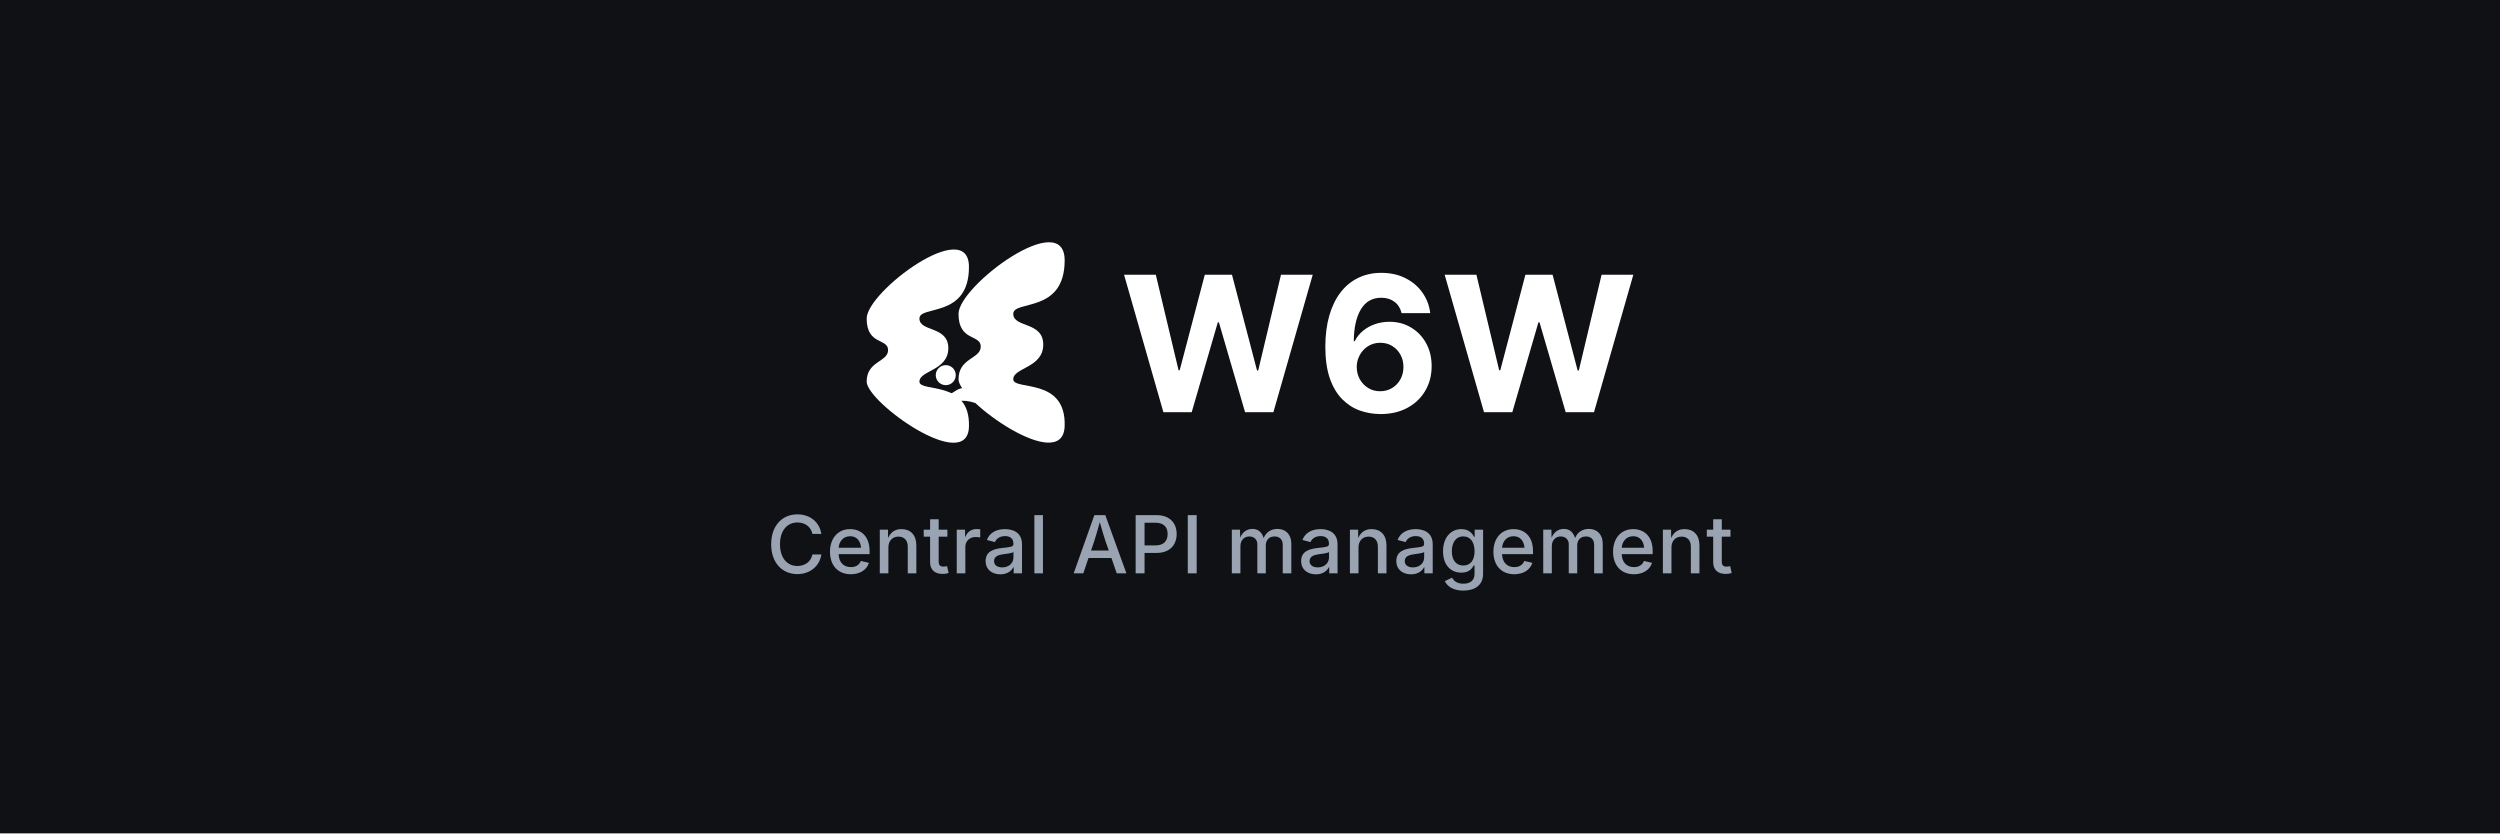
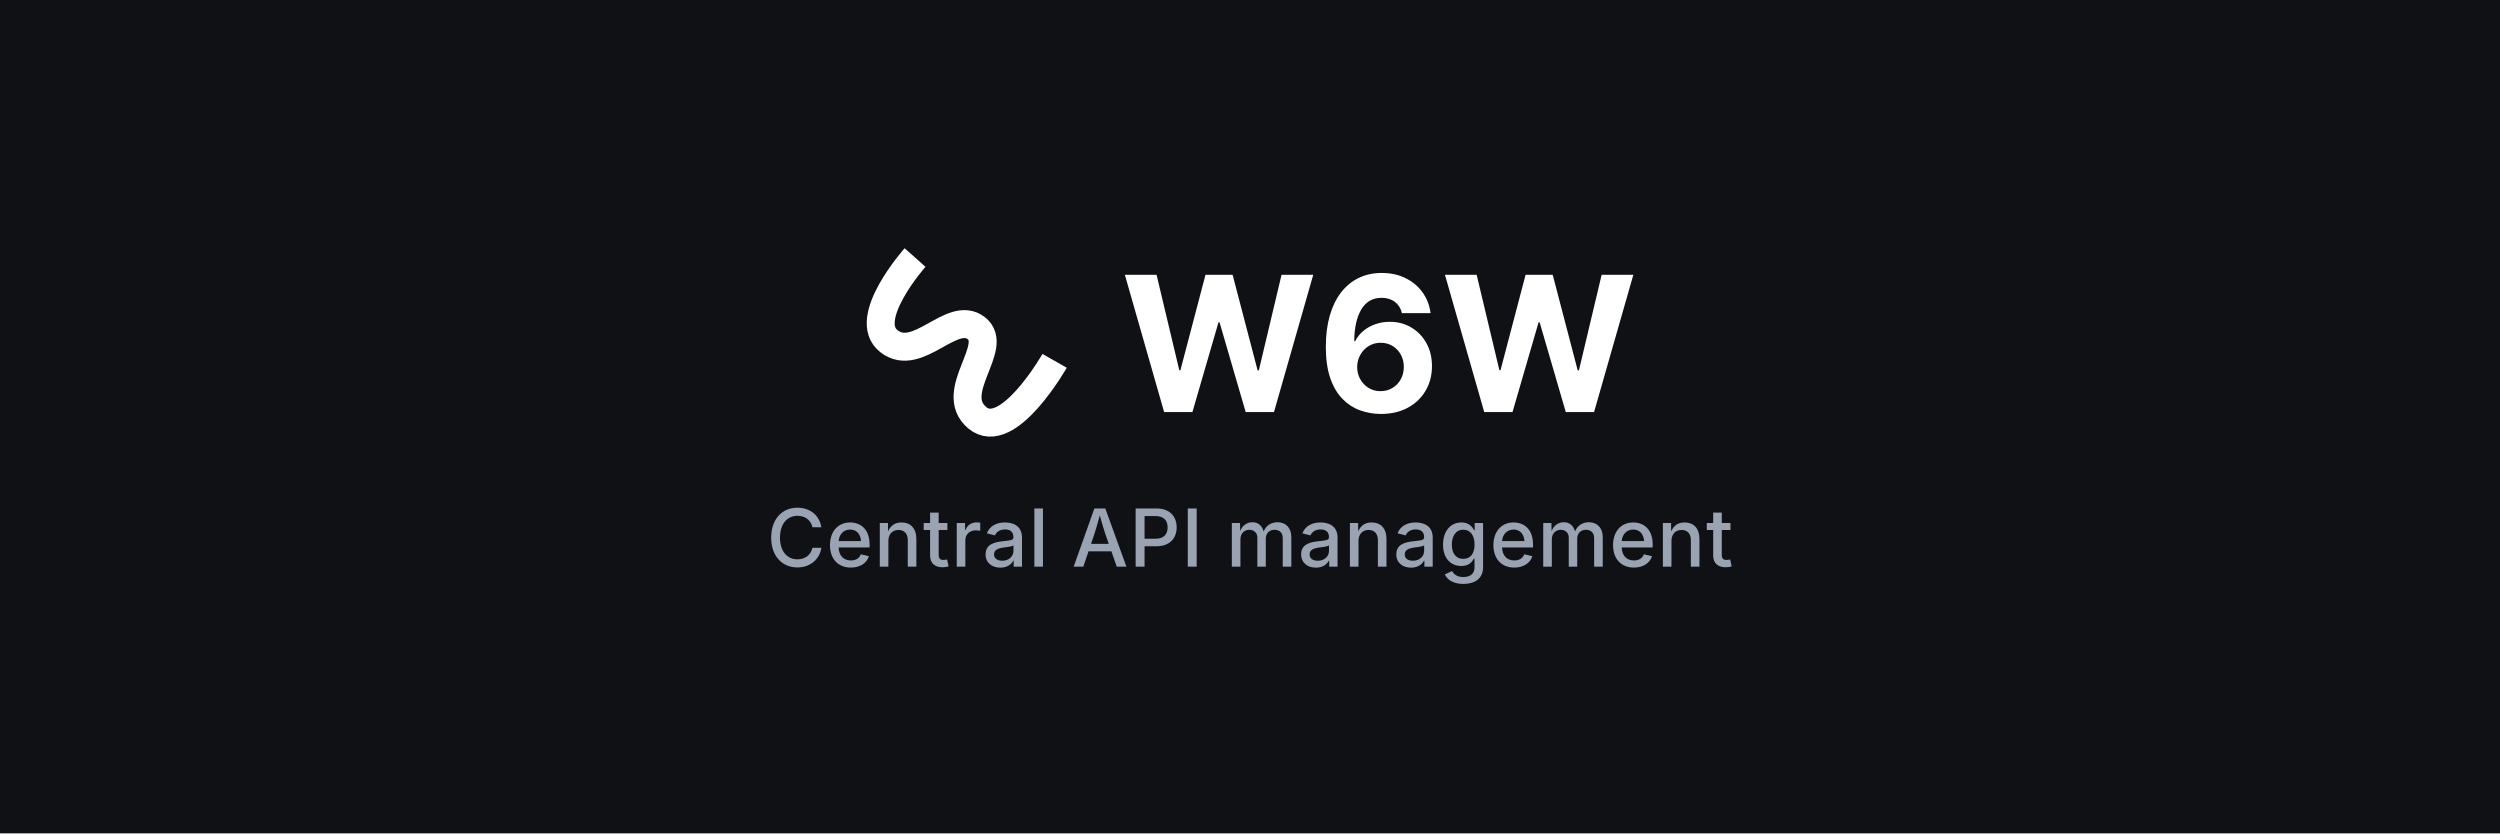
<svg xmlns="http://www.w3.org/2000/svg" viewBox="0 0 1500 500" width="1500" height="500" role="img" aria-label="w6w">
  <rect width="1500" height="500" fill="#0F1115" />
-   <g transform="translate(520,145.3563) scale(0.2537877)">
-     <g fill="#FFFFFF" transform="translate(-67.9016,-105.2733)">
-       <path d="M67.902 285.578C67.902 221.946 309.731 41.895 309.731 163.736C309.731 285.578 192.642 253.401 192.642 285.578C192.642 317.756 260.944 302.571 260.944 355.719C260.944 408.866 192.642 408.092 192.642 434.691C192.642 461.291 313.345 429.113 309.731 541.555C306.117 653.996 67.902 483.707 67.902 434.691C67.902 385.676 118.558 388.62 118.558 360.135C118.558 331.65 67.902 349.211 67.902 285.578Z" />
-       <path d="M285.062 274.496C285.062 208.51 535.993 21.8 535.993 148.148C535.994 274.496 414.498 241.128 414.498 274.496C414.498 307.864 485.37 292.117 485.37 347.23C485.37 402.343 414.498 401.54 414.498 429.123C414.498 456.706 539.744 423.338 535.994 539.938C532.244 656.538 285.062 479.951 285.062 429.123C285.062 378.295 337.625 381.348 337.625 351.81C337.625 322.272 285.062 340.482 285.062 274.496Z" />
-       <path d="M234.531 558.572C237.269 552.545 239.524 545.907 241.709 539.122C233.666 532.149 218.055 522.708 190.113 509.939C92.199 465.197 222.859 495.35 276.679 457.416C330.5 419.482 424.848 523.233 337.308 489.514C263.377 461.036 253.58 502.259 241.709 539.122C261.851 556.585 234.531 558.572 234.531 558.572Z" />
-       <circle cx="254.91" cy="419.441" r="23.668" />
-       <path d="M769.397 507L676.41 182.021H751.466L805.259 407.824H807.957L867.304 182.021H931.57L990.758 408.3H993.614L1047.41 182.021H1122.46L1029.48 507H962.512L900.627 294.526H898.088L836.361 507H769.397ZM1282.06 511.443C1265.34 511.337 1249.21 508.534 1233.66 503.033C1218.21 497.532 1204.36 488.593 1192.08 476.216C1179.81 463.839 1170.08 447.442 1162.89 427.025C1155.8 406.608 1152.26 381.536 1152.26 351.81C1152.36 324.517 1155.48 300.132 1161.62 278.658C1167.86 257.077 1176.75 238.776 1188.28 223.754C1199.91 208.732 1213.82 197.307 1230.01 189.479C1246.19 181.545 1264.34 177.578 1284.44 177.578C1306.12 177.578 1325.27 181.809 1341.88 190.272C1358.49 198.629 1371.82 210.002 1381.87 224.389C1392.02 238.776 1398.16 254.908 1400.27 272.786H1332.52C1329.87 261.467 1324.32 252.581 1315.86 246.128C1307.39 239.675 1296.92 236.448 1284.44 236.448C1263.28 236.448 1247.2 245.652 1236.2 264.059C1225.3 282.466 1219.75 307.485 1219.54 339.115H1221.76C1226.62 329.489 1233.18 321.29 1241.43 314.52C1249.79 307.643 1259.26 302.407 1269.84 298.81C1280.52 295.108 1291.79 293.256 1303.64 293.256C1322.89 293.256 1340.03 297.805 1355.05 306.903C1370.07 315.895 1381.92 328.272 1390.59 344.034C1399.27 359.797 1403.61 377.833 1403.61 398.145C1403.61 420.148 1398.48 439.719 1388.21 456.857C1378.06 473.994 1363.83 487.429 1345.53 497.162C1327.33 506.788 1306.18 511.549 1282.06 511.443ZM1281.74 457.491C1292.32 457.491 1301.79 454.953 1310.14 449.875C1318.5 444.797 1325.06 437.921 1329.82 429.246C1334.58 420.572 1336.96 410.839 1336.96 400.049C1336.96 389.258 1334.58 379.579 1329.82 371.01C1325.17 362.441 1318.71 355.618 1310.46 350.54C1302.21 345.462 1292.79 342.924 1282.22 342.924C1274.28 342.924 1266.93 344.405 1260.16 347.367C1253.49 350.329 1247.62 354.454 1242.55 359.744C1237.57 365.033 1233.66 371.169 1230.8 378.151C1227.95 385.027 1226.52 392.379 1226.52 400.207C1226.52 410.68 1228.9 420.254 1233.66 428.929C1238.53 437.603 1245.08 444.532 1253.34 449.716C1261.69 454.9 1271.16 457.491 1281.74 457.491ZM1527.38 507L1434.39 182.021H1509.45L1563.24 407.824H1565.94L1625.28 182.021H1689.55L1748.74 408.3H1751.59L1805.39 182.021H1880.44L1787.46 507H1720.49L1658.61 294.526H1656.07L1594.34 507H1527.38Z" />
+   <g transform="translate(520,148.9634) scale(0.2533828)">
+     <g transform="translate(-65.0049,-119.1304)">
+       <g transform="translate(301.9891,342.2575) scale(0.5655947) translate(-545,-496.5)" fill="none" stroke="#FFFFFF" stroke-width="117">
+         <path d="M912.877 573.286C912.877 573.286 716.083 919.142 588.645 811.214C461.206 703.287 686.341 513.766 584.274 436.026C482.206 358.287 339.706 584.287 219.595 491.326C99.484 398.365 328.592 140.757 328.592 140.757" />
+       </g>
+       <path fill="#FFFFFF" d="M769.397 507L676.41 182.021H751.466L805.259 407.824H807.957L867.304 182.021H931.57L990.758 408.3H993.614L1047.41 182.021H1122.46L1029.48 507H962.512L900.627 294.526H898.088L836.361 507H769.397ZM1282.06 511.443C1265.34 511.337 1249.21 508.534 1233.66 503.033C1218.21 497.532 1204.36 488.593 1192.08 476.216C1179.81 463.839 1170.08 447.442 1162.89 427.025C1155.8 406.608 1152.26 381.536 1152.26 351.81C1152.36 324.517 1155.48 300.132 1161.62 278.658C1167.86 257.077 1176.75 238.776 1188.28 223.754C1199.91 208.732 1213.82 197.307 1230.01 189.479C1246.19 181.545 1264.34 177.578 1284.44 177.578C1306.12 177.578 1325.27 181.809 1341.88 190.272C1358.49 198.629 1371.82 210.002 1381.87 224.389C1392.02 238.776 1398.16 254.908 1400.27 272.786H1332.52C1329.87 261.467 1324.32 252.581 1315.86 246.128C1307.39 239.675 1296.92 236.448 1284.44 236.448C1263.28 236.448 1247.2 245.652 1236.2 264.059C1225.3 282.466 1219.75 307.485 1219.54 339.115H1221.76C1226.62 329.489 1233.18 321.29 1241.43 314.52C1249.79 307.643 1259.26 302.407 1269.84 298.81C1280.52 295.108 1291.79 293.256 1303.64 293.256C1322.89 293.256 1340.03 297.805 1355.05 306.903C1370.07 315.895 1381.92 328.272 1390.59 344.034C1399.27 359.797 1403.61 377.833 1403.61 398.145C1403.61 420.148 1398.48 439.719 1388.21 456.857C1378.06 473.994 1363.83 487.429 1345.53 497.162C1327.33 506.788 1306.18 511.549 1282.06 511.443ZM1281.74 457.491C1292.32 457.491 1301.79 454.953 1310.14 449.875C1318.5 444.797 1325.06 437.921 1329.82 429.246C1334.58 420.572 1336.96 410.839 1336.96 400.049C1336.96 389.258 1334.58 379.579 1329.82 371.01C1325.17 362.441 1318.71 355.618 1310.46 350.54C1302.21 345.462 1292.79 342.924 1282.22 342.924C1274.28 342.924 1266.93 344.405 1260.16 347.367C1253.49 350.329 1247.62 354.454 1242.55 359.744C1237.57 365.033 1233.66 371.169 1230.8 378.151C1227.95 385.027 1226.52 392.379 1226.52 400.207C1226.52 410.68 1228.9 420.254 1233.66 428.929C1238.53 437.603 1245.08 444.532 1253.34 449.716C1261.69 454.9 1271.16 457.491 1281.74 457.491ZM1527.38 507L1434.39 182.021H1509.45L1563.24 407.824H1565.94L1625.28 182.021H1689.55L1748.74 408.3H1751.59L1805.39 182.021H1880.44L1787.46 507H1720.49L1658.61 294.526H1656.07L1594.34 507H1527.38Z" />
    </g>
  </g>
-   <text x="750" y="344" text-anchor="middle" fill="#9AA3B2" font-family="Inter, 'Liberation Sans', Arial, Helvetica, sans-serif" font-size="48" font-weight="500" letter-spacing="0.01em">Central API management</text>
+   <text x="750" y="340" text-anchor="middle" fill="#9AA3B2" font-family="Inter, 'Liberation Sans', Arial, Helvetica, sans-serif" font-size="48" font-weight="500" letter-spacing="0.01em">Central API management</text>
</svg>
